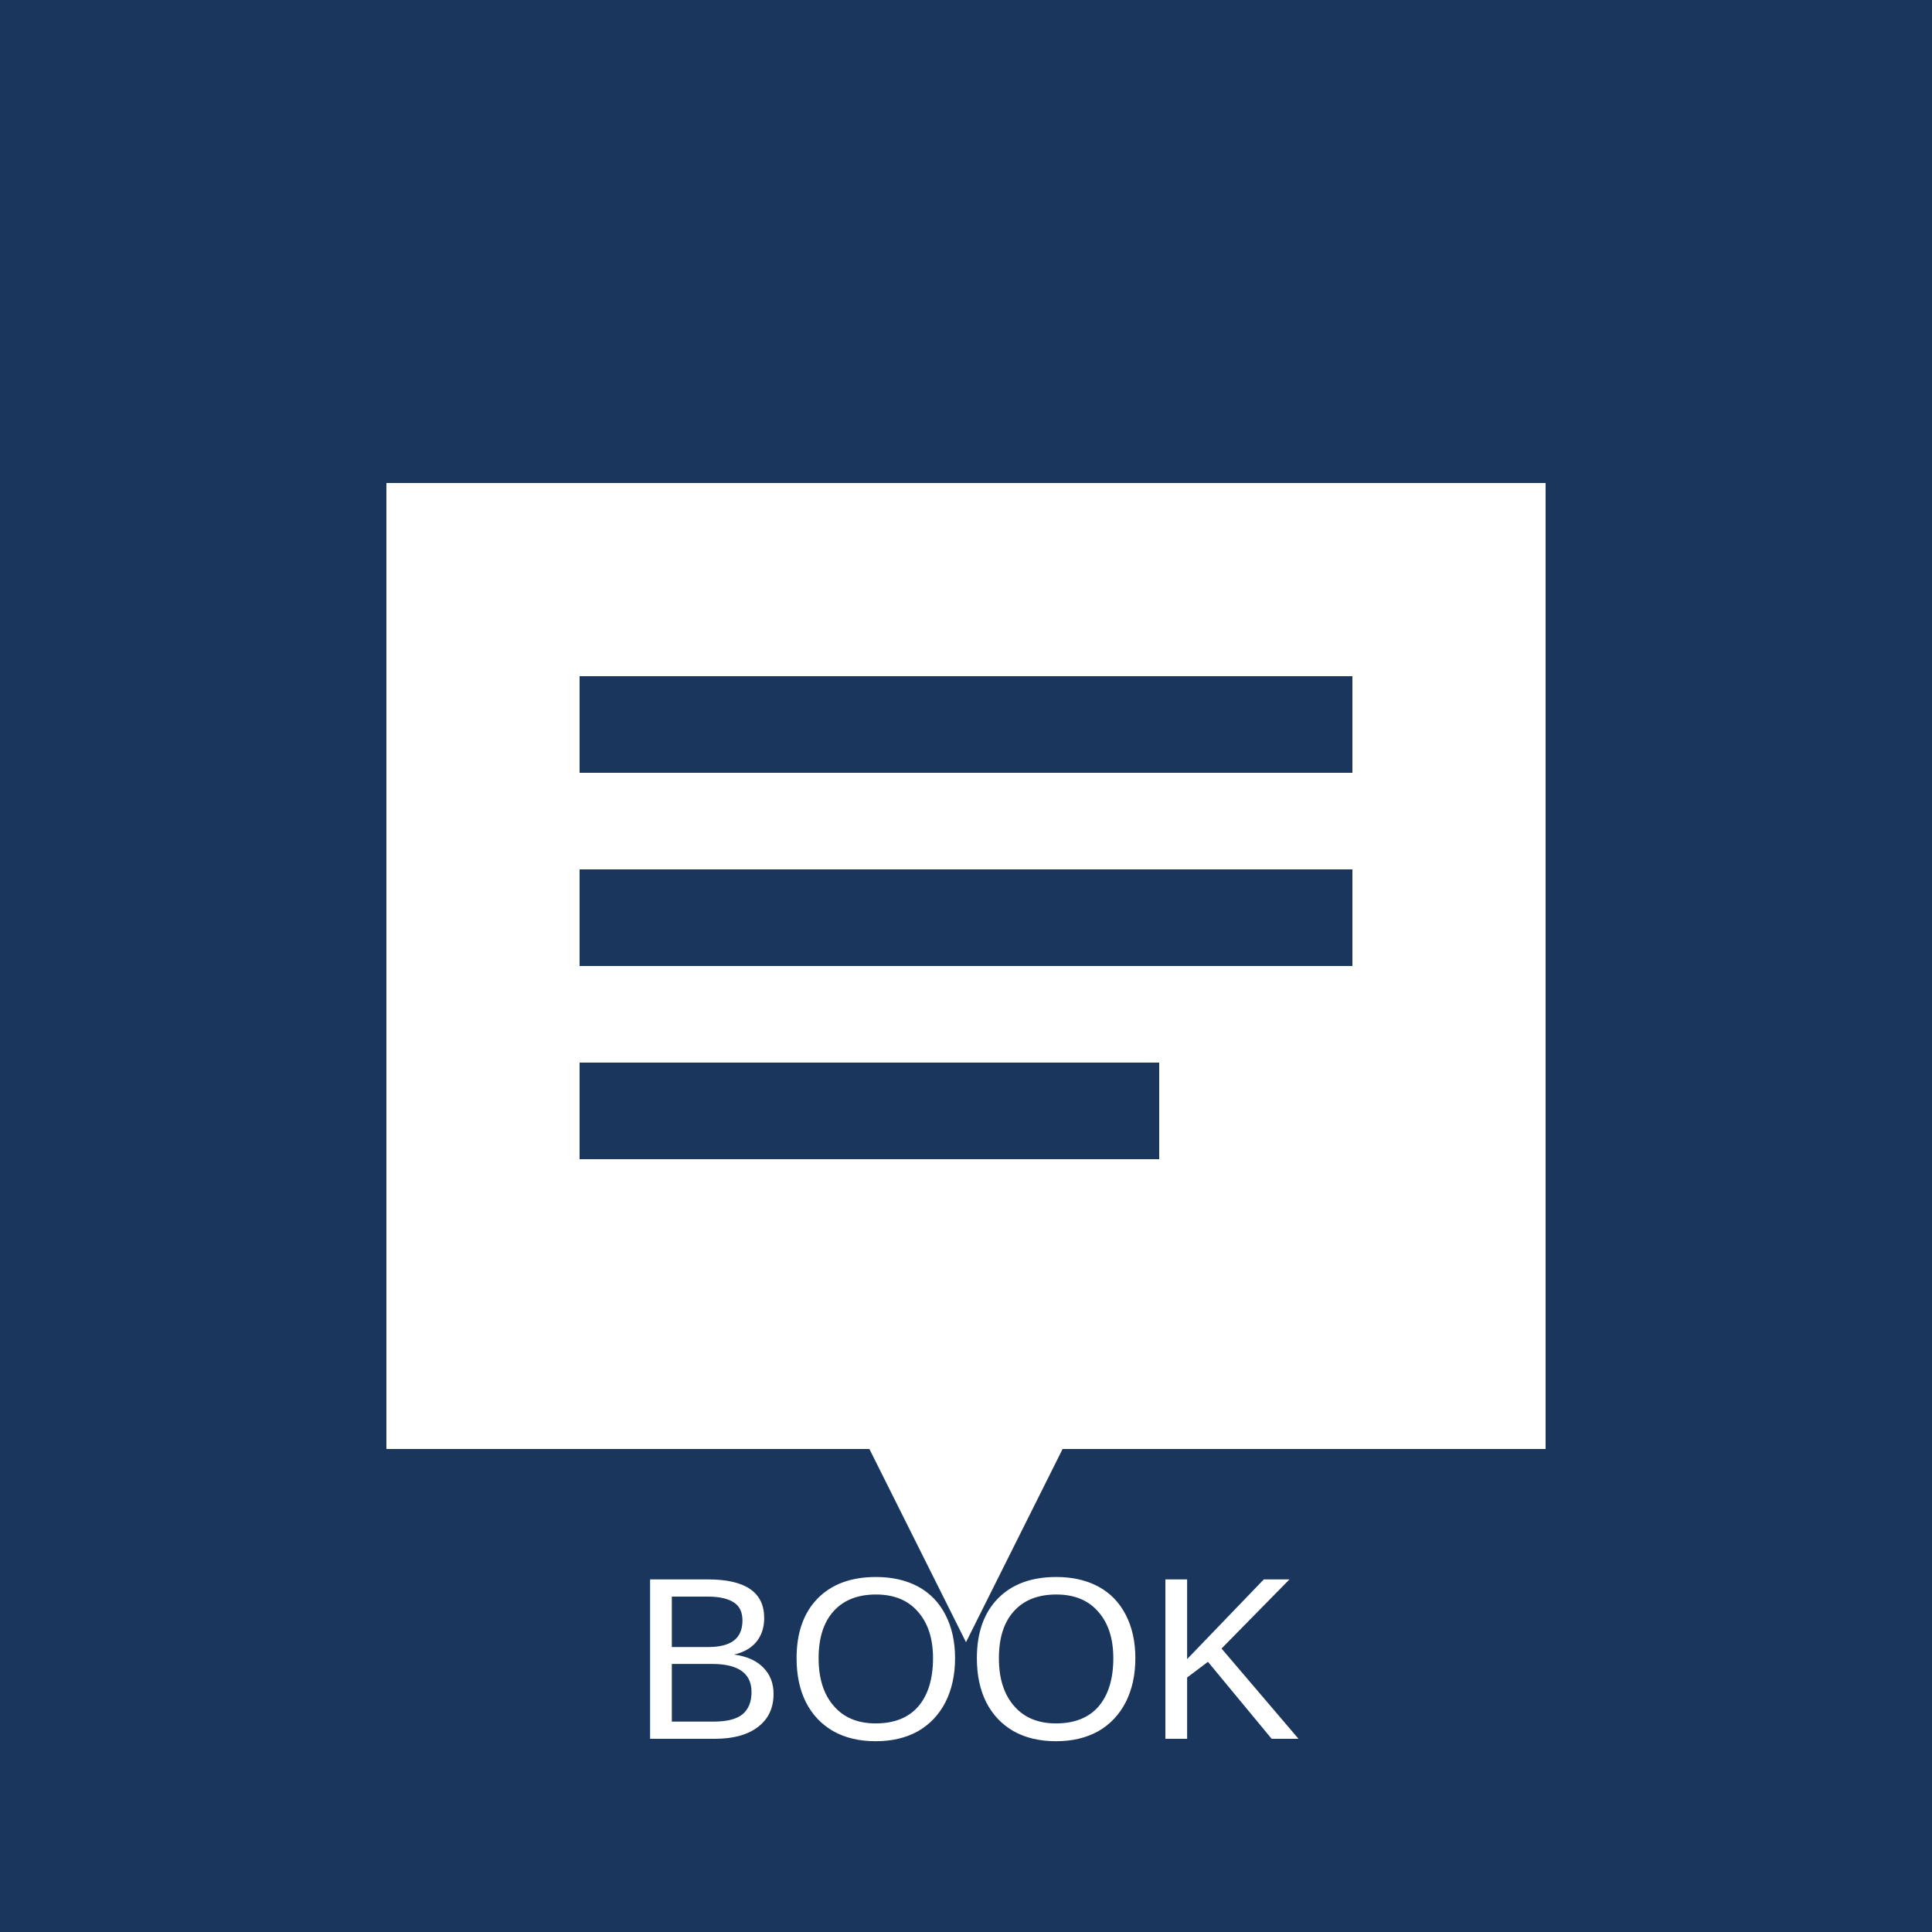
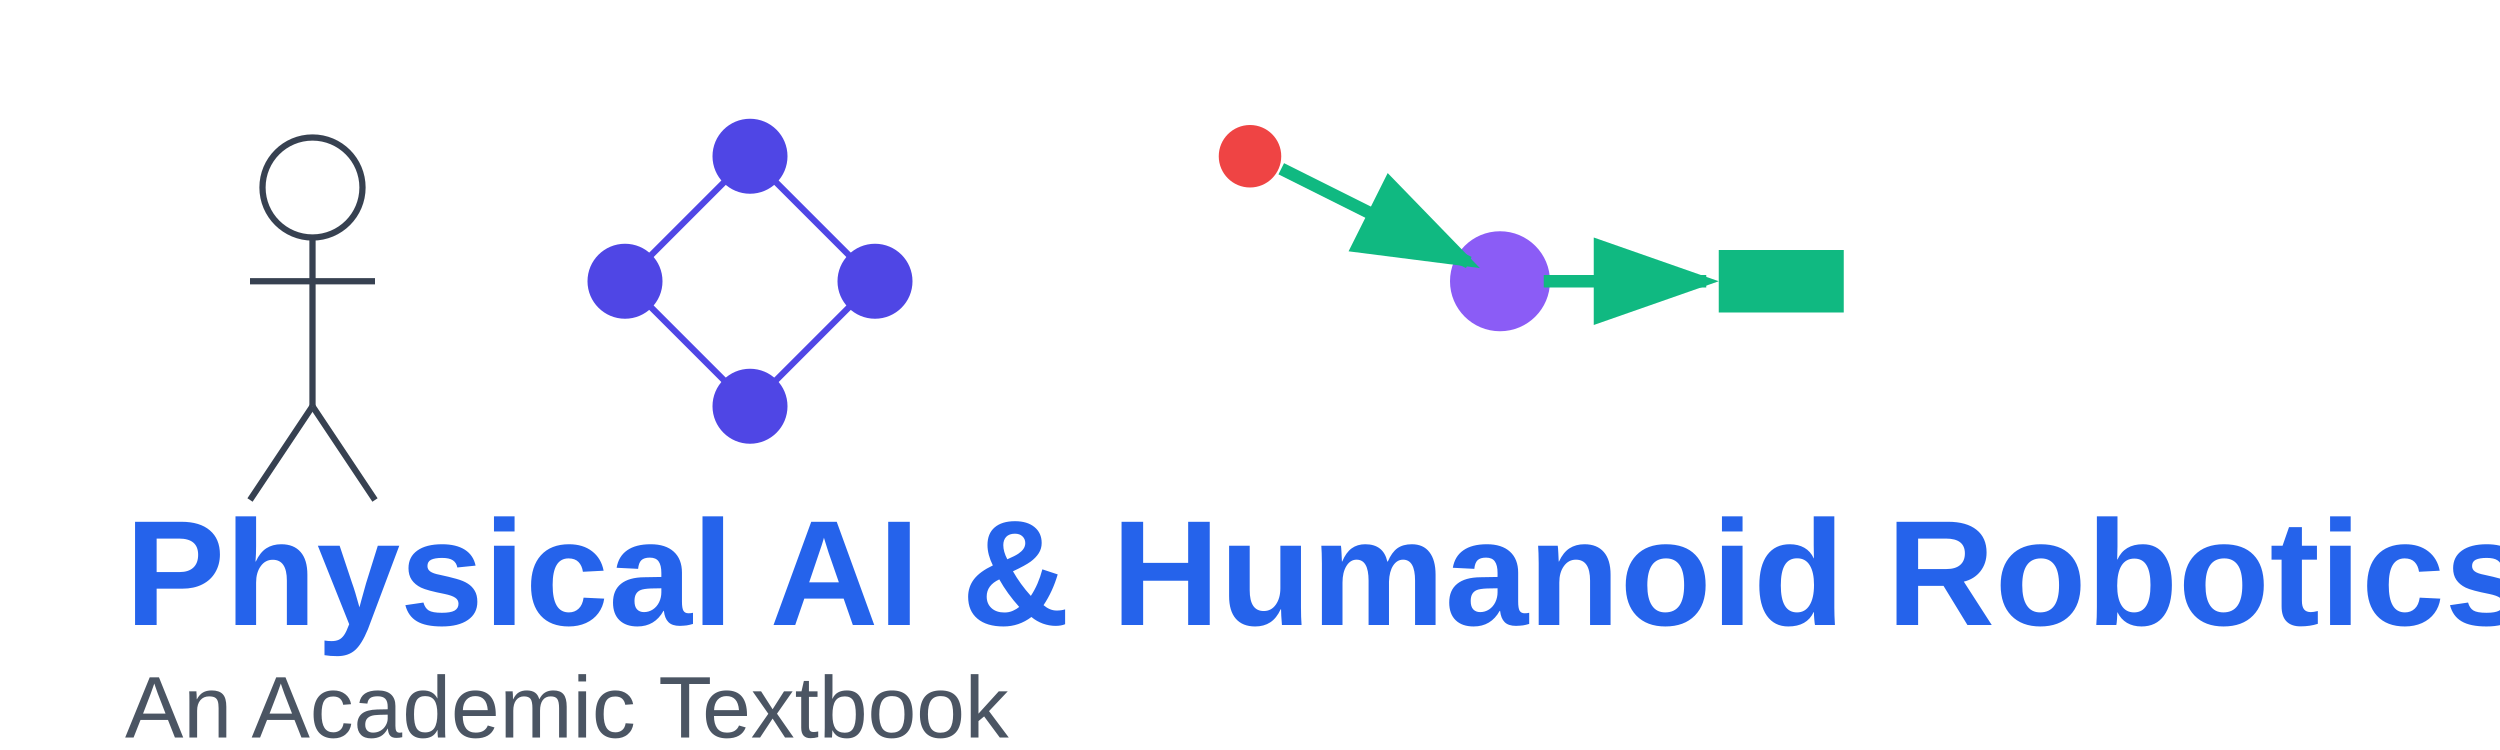
- <svg xmlns="http://www.w3.org/2000/svg" viewBox="0 0 100 100">
-   <rect width="100" height="100" fill="#1a365d" />
-   <path d="M20,25 L80,25 L80,75 L55,75 L50,85 L45,75 L20,75 Z" fill="#ffffff" />
-   <path d="M30,35 L70,35 L70,40 L30,40 Z" fill="#1a365d" />
-   <path d="M30,45 L70,45 L70,50 L30,50 Z" fill="#1a365d" />
-   <path d="M30,55 L60,55 L60,60 L30,60 Z" fill="#1a365d" />
-   <text x="50" y="90" text-anchor="middle" font-family="Arial" font-size="12" fill="#ffffff">BOOK</text>
+ <svg xmlns="http://www.w3.org/2000/svg" width="400" height="120" viewBox="0 0 400 120">
+   <style>
+     .title { 
+       font-family: Arial, sans-serif; 
+       font-size: 24px; 
+       font-weight: bold; 
+       fill: #2563eb; 
+     }
+     .subtitle { 
+       font-family: Arial, sans-serif; 
+       font-size: 14px; 
+       fill: #4b5563; 
+     }
+     .outline {
+       stroke: #374151;
+       stroke-width: 1;
+       fill: none;
+     }
+     .neural-node {
+       fill: #4f46e5;
+     }
+     .sensor {
+       fill: #ef4444;
+     }
+     .arrow {
+       stroke: #10b981;
+       stroke-width: 2;
+       fill: none;
+       marker-end: url(#arrowhead);
+     }
+   </style>
+   <rect width="100%" height="100%" fill="white" />
+   <circle cx="50" cy="30" r="8" class="outline" />
+   <line x1="50" y1="38" x2="50" y2="65" class="outline" />
+   <line x1="40" y1="45" x2="60" y2="45" class="outline" />
+   <line x1="50" y1="65" x2="40" y2="80" class="outline" />
+   <line x1="50" y1="65" x2="60" y2="80" class="outline" />
+   <circle cx="120" cy="25" r="6" class="neural-node" />
+   <circle cx="140" cy="45" r="6" class="neural-node" />
+   <circle cx="120" cy="65" r="6" class="neural-node" />
+   <circle cx="100" cy="45" r="6" class="neural-node" />
+   <line x1="100" y1="45" x2="120" y2="25" stroke="#4f46e5" stroke-width="1" />
+   <line x1="100" y1="45" x2="120" y2="65" stroke="#4f46e5" stroke-width="1" />
+   <line x1="120" y1="25" x2="140" y2="45" stroke="#4f46e5" stroke-width="1" />
+   <line x1="120" y1="65" x2="140" y2="45" stroke="#4f46e5" stroke-width="1" />
+   <circle cx="200" cy="25" r="5" class="sensor" />
+   <circle cx="240" cy="45" r="8" fill="#8b5cf6" />
+   <rect x="275" y="40" width="20" height="10" fill="#10b981" />
+   <defs>
+     <marker id="arrowhead" markerWidth="10" markerHeight="7" refX="9" refY="3.5" orient="auto">
+       <polygon points="0 0, 10 3.5, 0 7" fill="#10b981" />
+     </marker>
+   </defs>
+   <line x1="205" y1="27" x2="235" y2="42" class="arrow" />
+   <line x1="247" y1="45" x2="273" y2="45" class="arrow" />
+   <text x="20" y="100" class="title">Physical AI &amp; Humanoid Robotics</text>
+   <text x="20" y="118" class="subtitle">An Academic Textbook</text>
</svg>
